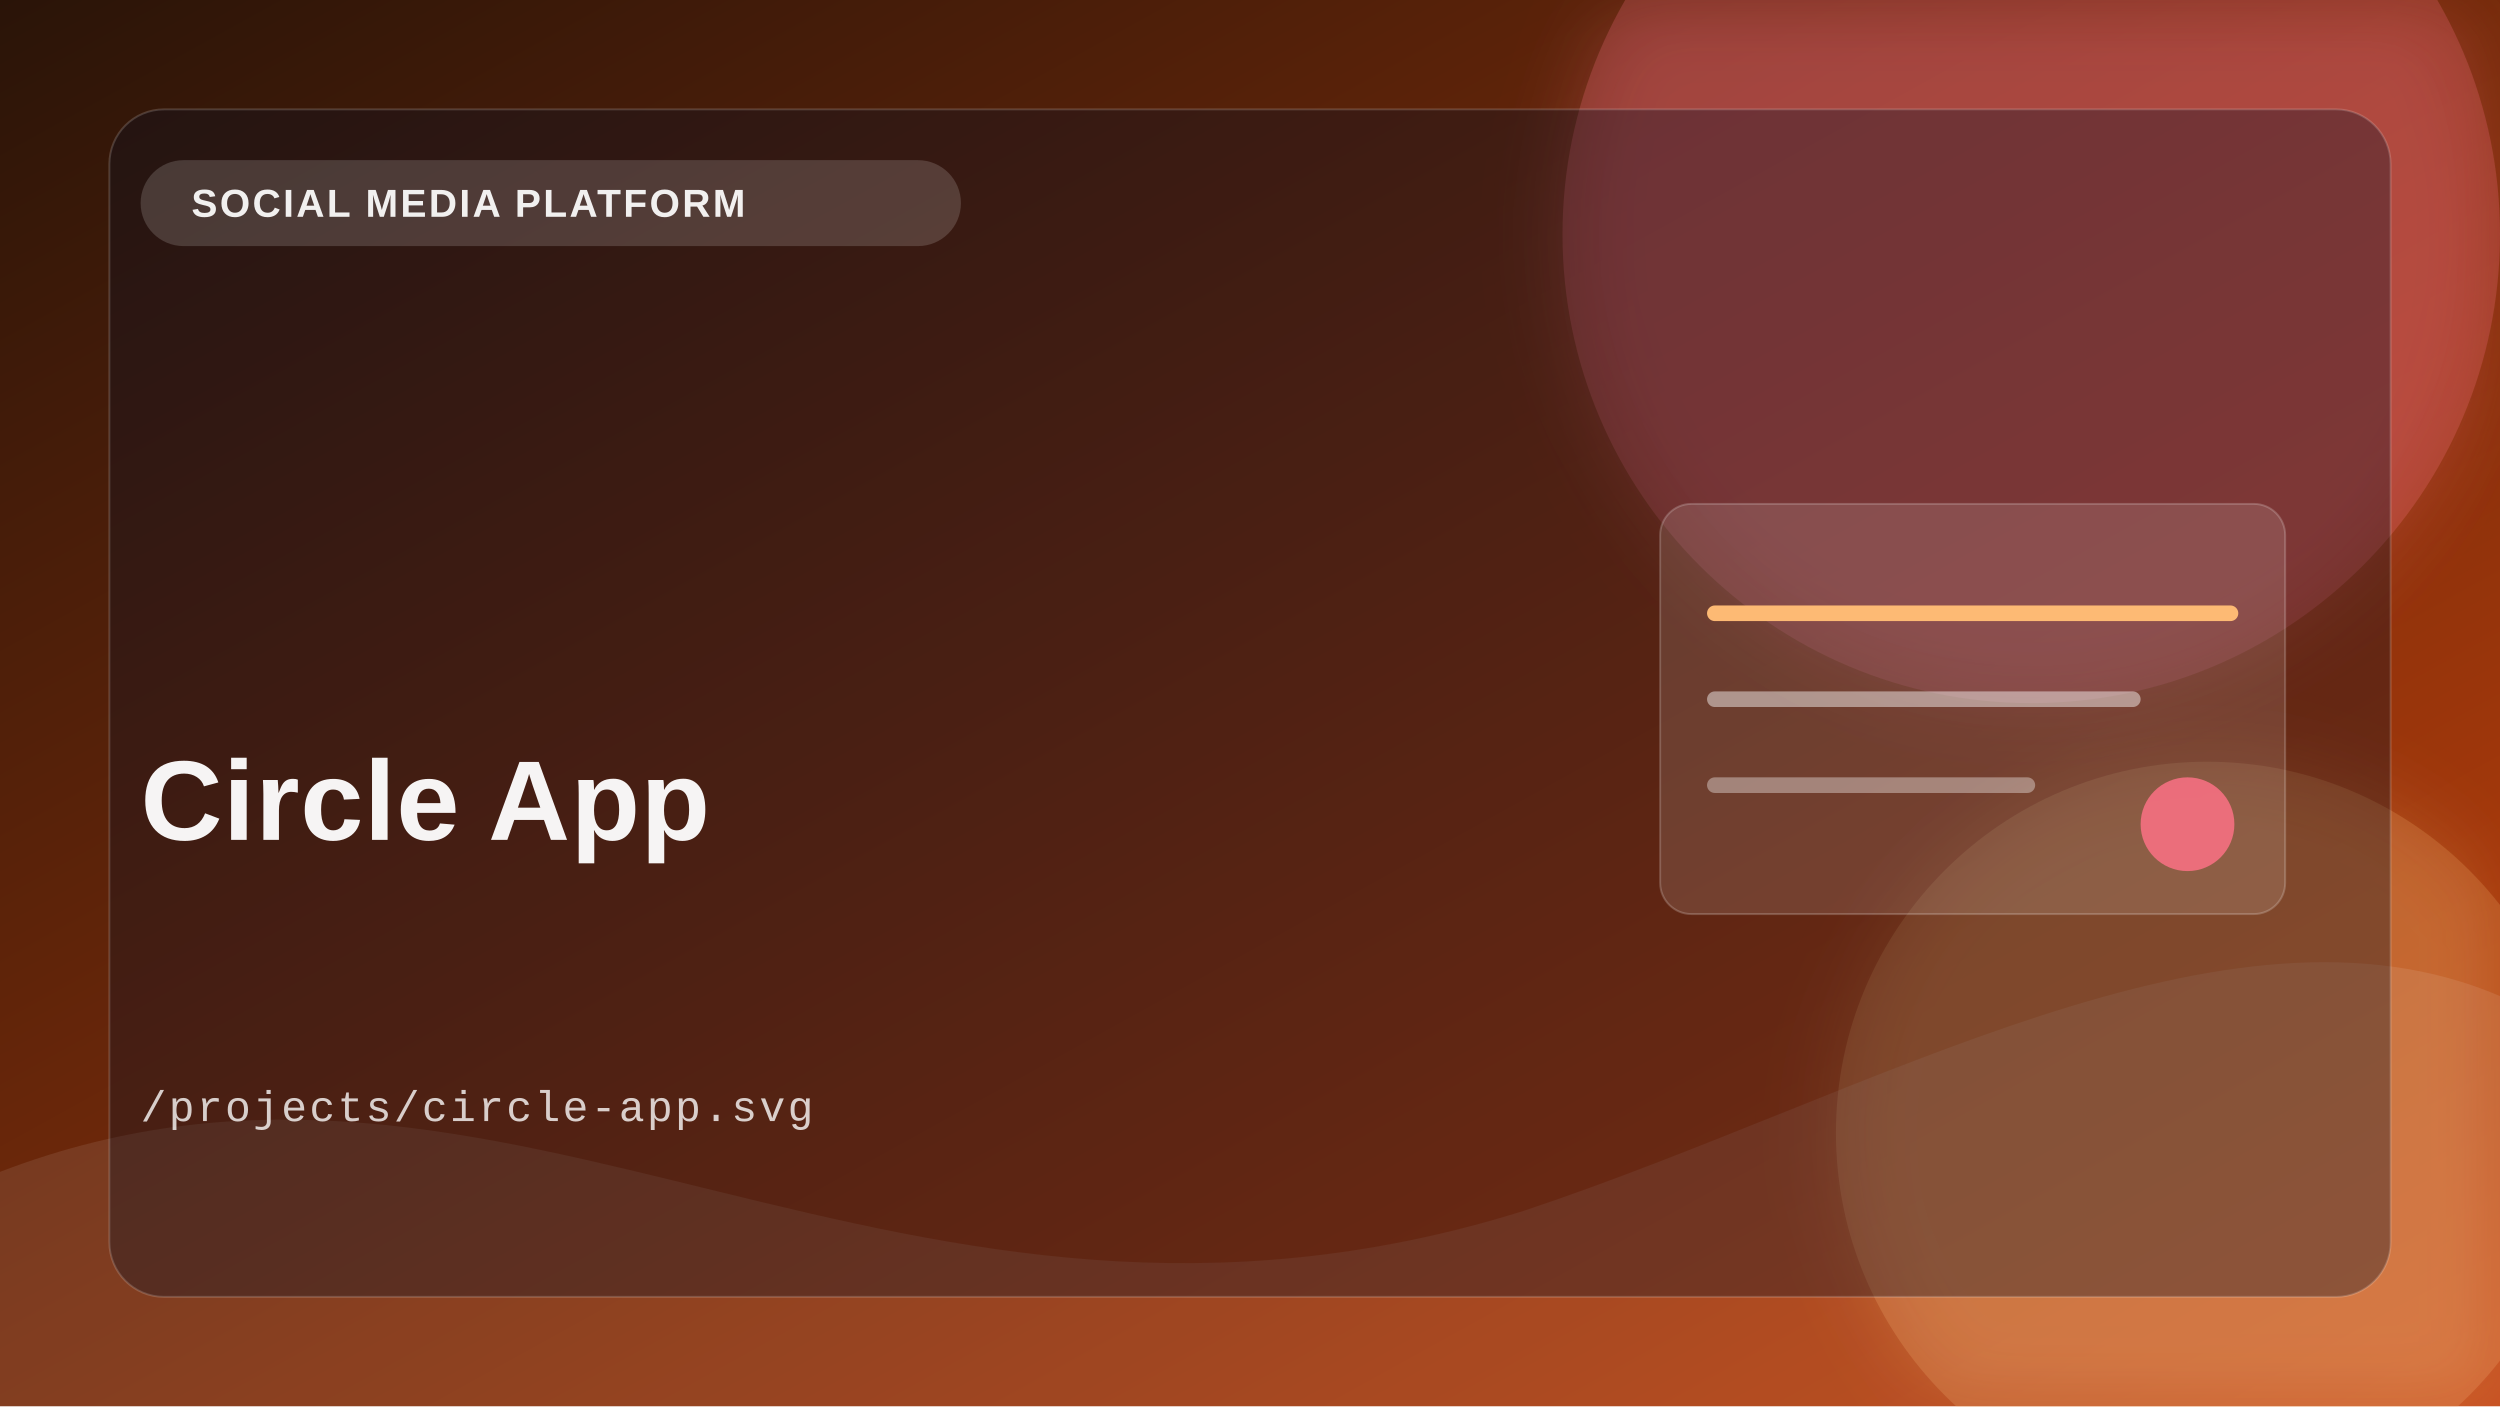
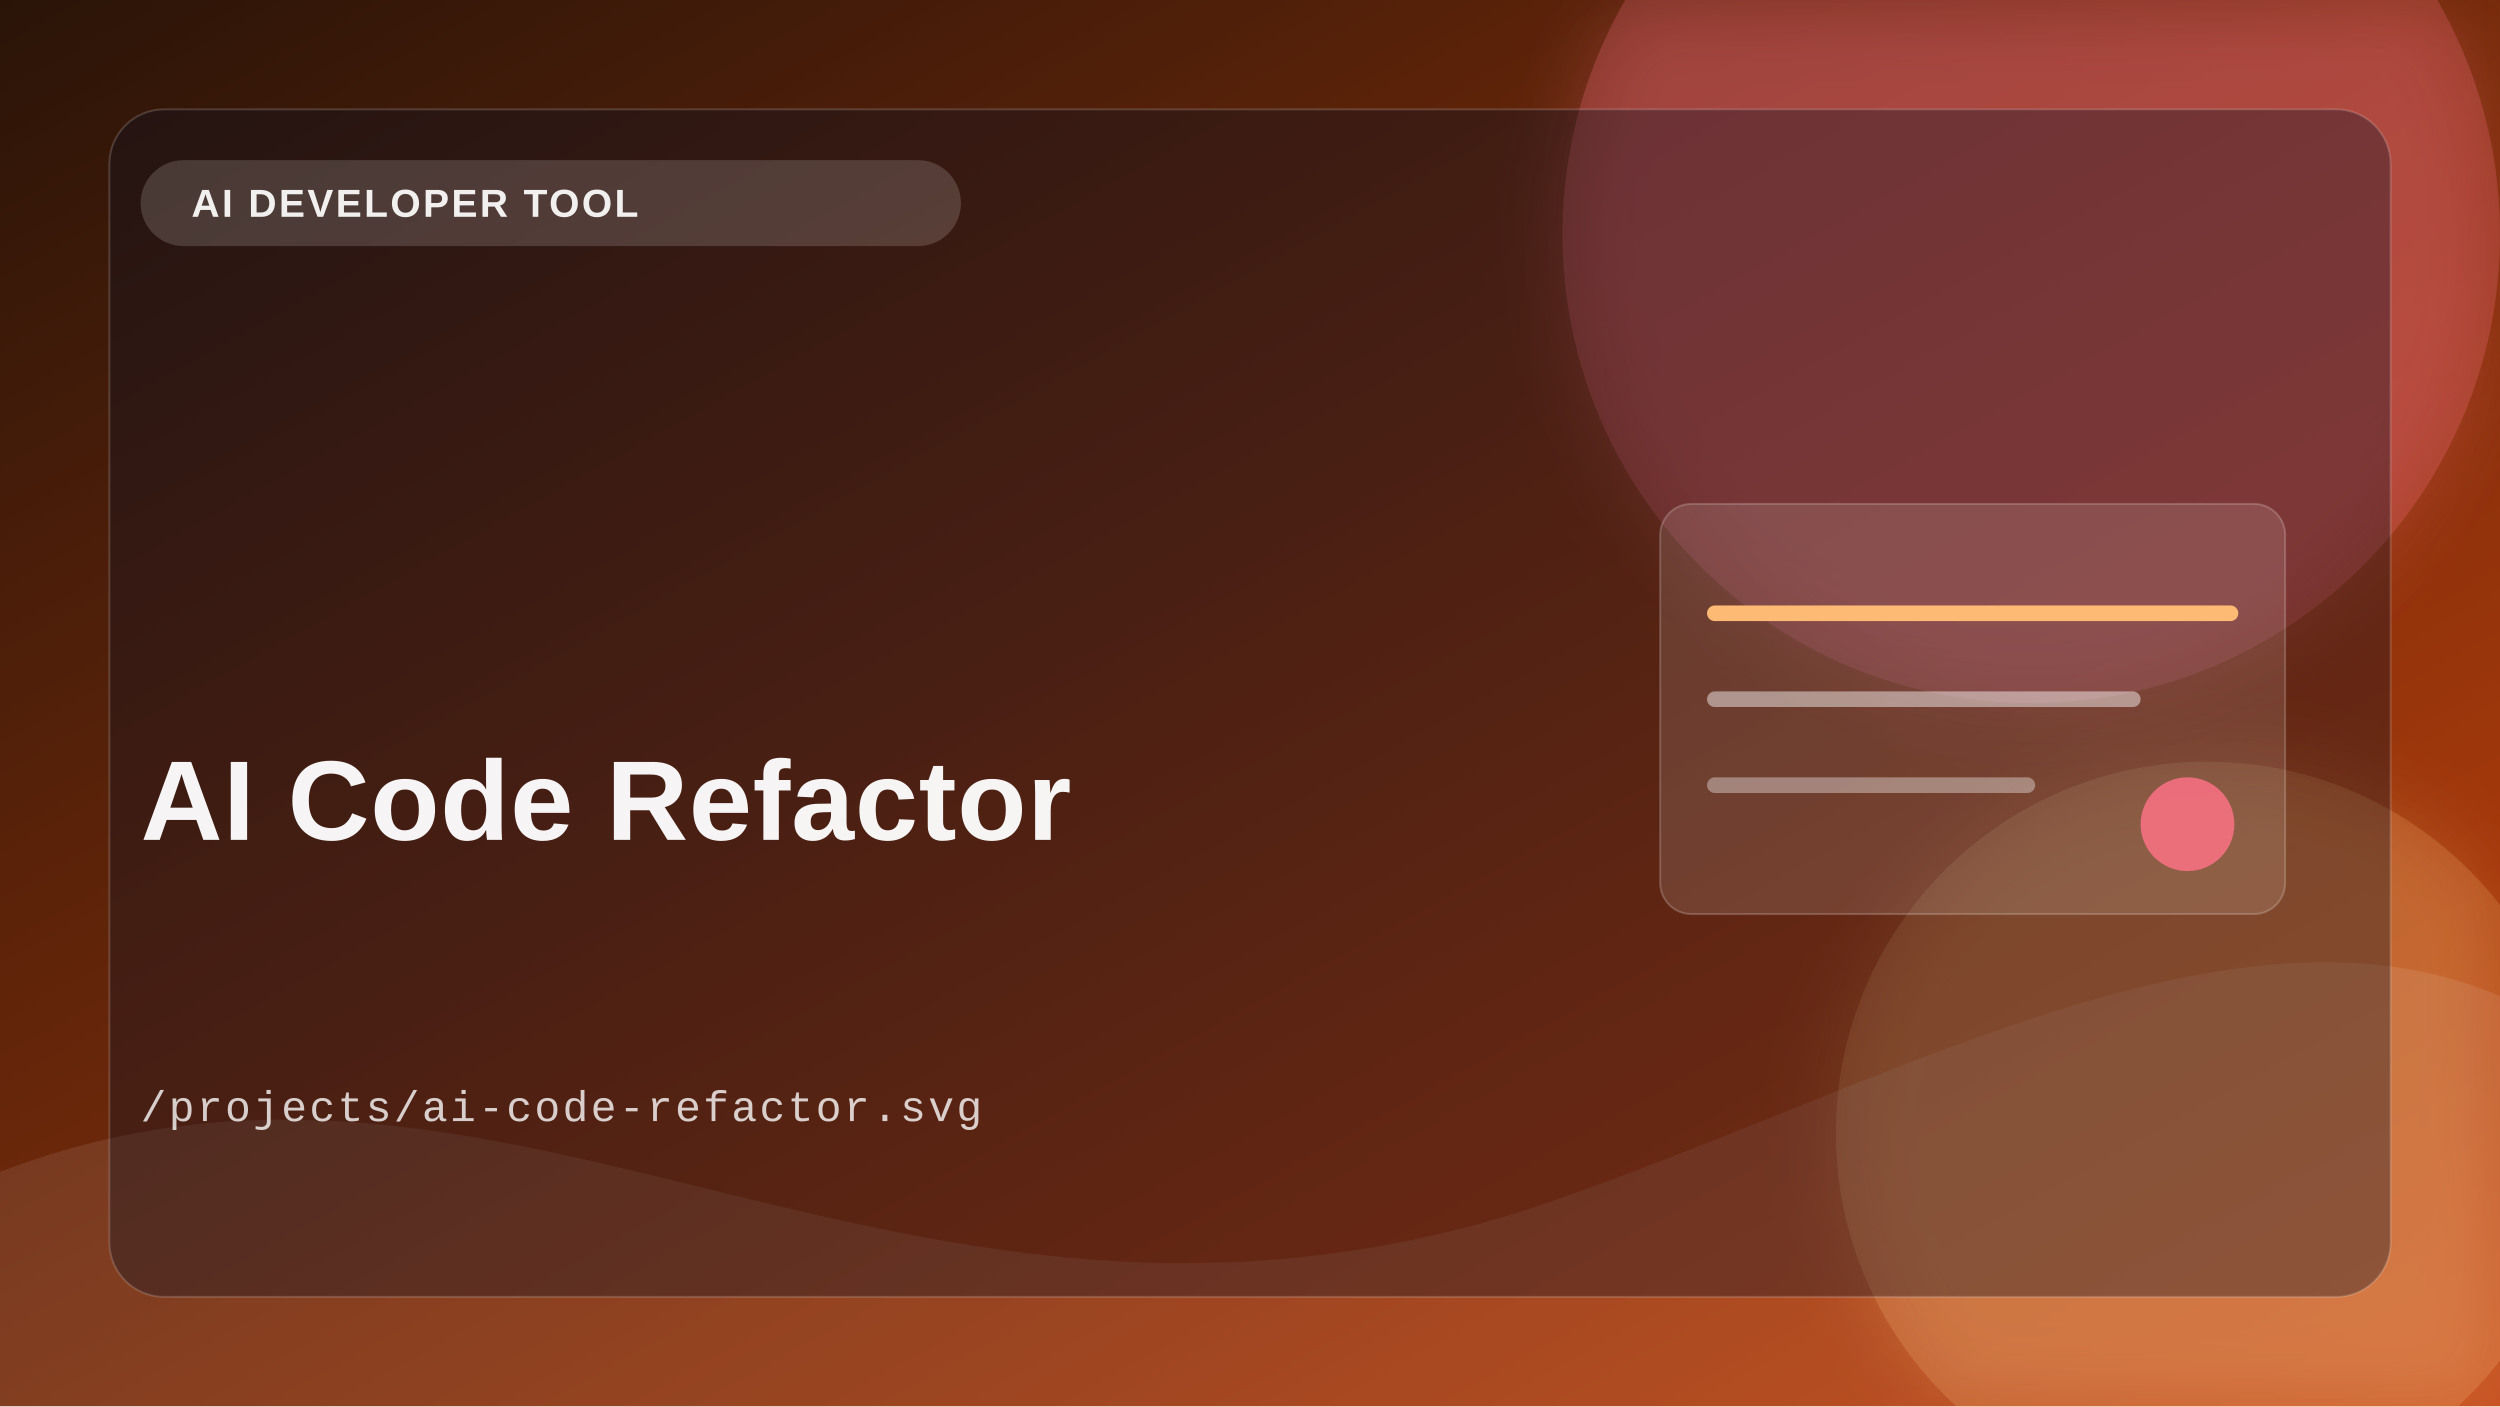
<svg xmlns="http://www.w3.org/2000/svg" width="1280" height="720" viewBox="0 0 1280 720" role="img" aria-labelledby="title desc">
  <defs>
    <linearGradient id="bg" x1="0" y1="0" x2="1" y2="1">
      <stop offset="0%" stop-color="#2A1408" />
      <stop offset="100%" stop-color="#C2410C" />
    </linearGradient>
    <filter id="softGlow" x="-30%" y="-30%" width="160%" height="160%">
      <feGaussianBlur stdDeviation="20" result="blur" />
      <feMerge>
        <feMergeNode in="blur" />
        <feMergeNode in="SourceGraphic" />
      </feMerge>
    </filter>
  </defs>
  <rect width="1280" height="720" fill="url(#bg)" />
  <circle cx="1040" cy="120" r="240" fill="#FB7185" fill-opacity="0.24" filter="url(#softGlow)" />
  <circle cx="1130" cy="580" r="190" fill="#FDBA74" fill-opacity="0.2" filter="url(#softGlow)" />
  <path d="M0 600 C260 500 460 720 780 620 C960 560 1140 450 1280 510 L1280 720 L0 720 Z" fill="rgba(255,255,255,0.09)" />
  <rect x="56" y="56" width="1168" height="608" rx="28" fill="rgba(8,15,36,0.34)" stroke="rgba(255,255,255,0.17)" />
  <rect x="72" y="82" width="420" height="44" rx="22" fill="rgba(255,255,255,0.16)" />
-   <text x="98" y="111" fill="rgba(255,255,255,0.92)" font-size="20" font-family="Segoe UI, Arial, sans-serif" font-weight="600" letter-spacing="1.2">SOCIAL MEDIA PLATFORM</text>
-   <text x="72" y="430" fill="rgba(255,255,255,0.95)" font-size="58" font-family="Segoe UI, Arial, sans-serif" font-weight="700" letter-spacing="0.4">Circle App</text>
-   <text x="72" y="574" fill="rgba(255,255,255,0.78)" font-size="22" font-family="Consolas, 'Courier New', monospace" letter-spacing="1.2">/projects/circle-app.svg</text>
+   <text x="98" y="111" fill="rgba(255,255,255,0.92)" font-size="20" font-family="Segoe UI, Arial, sans-serif" font-weight="600" letter-spacing="1.2">AI DEVELOPER TOOL</text>
+   <text x="72" y="430" fill="rgba(255,255,255,0.95)" font-size="58" font-family="Segoe UI, Arial, sans-serif" font-weight="700" letter-spacing="0.4">AI Code Refactor</text>
+   <text x="72" y="574" fill="rgba(255,255,255,0.78)" font-size="22" font-family="Consolas, 'Courier New', monospace" letter-spacing="1.2">/projects/ai-code-refactor.svg</text>
  <g transform="translate(850 258)">
    <rect x="0" y="0" width="320" height="210" rx="16" fill="rgba(255,255,255,0.12)" stroke="rgba(255,255,255,0.2)" />
    <path d="M28 56 H292" stroke="#FDBA74" stroke-width="8" stroke-linecap="round" />
    <path d="M28 100 H242" stroke="rgba(255,255,255,0.45)" stroke-width="8" stroke-linecap="round" />
    <path d="M28 144 H188" stroke="rgba(255,255,255,0.36)" stroke-width="8" stroke-linecap="round" />
    <circle cx="270" cy="164" r="24" fill="#FB7185" fill-opacity="0.85" />
  </g>
</svg>
